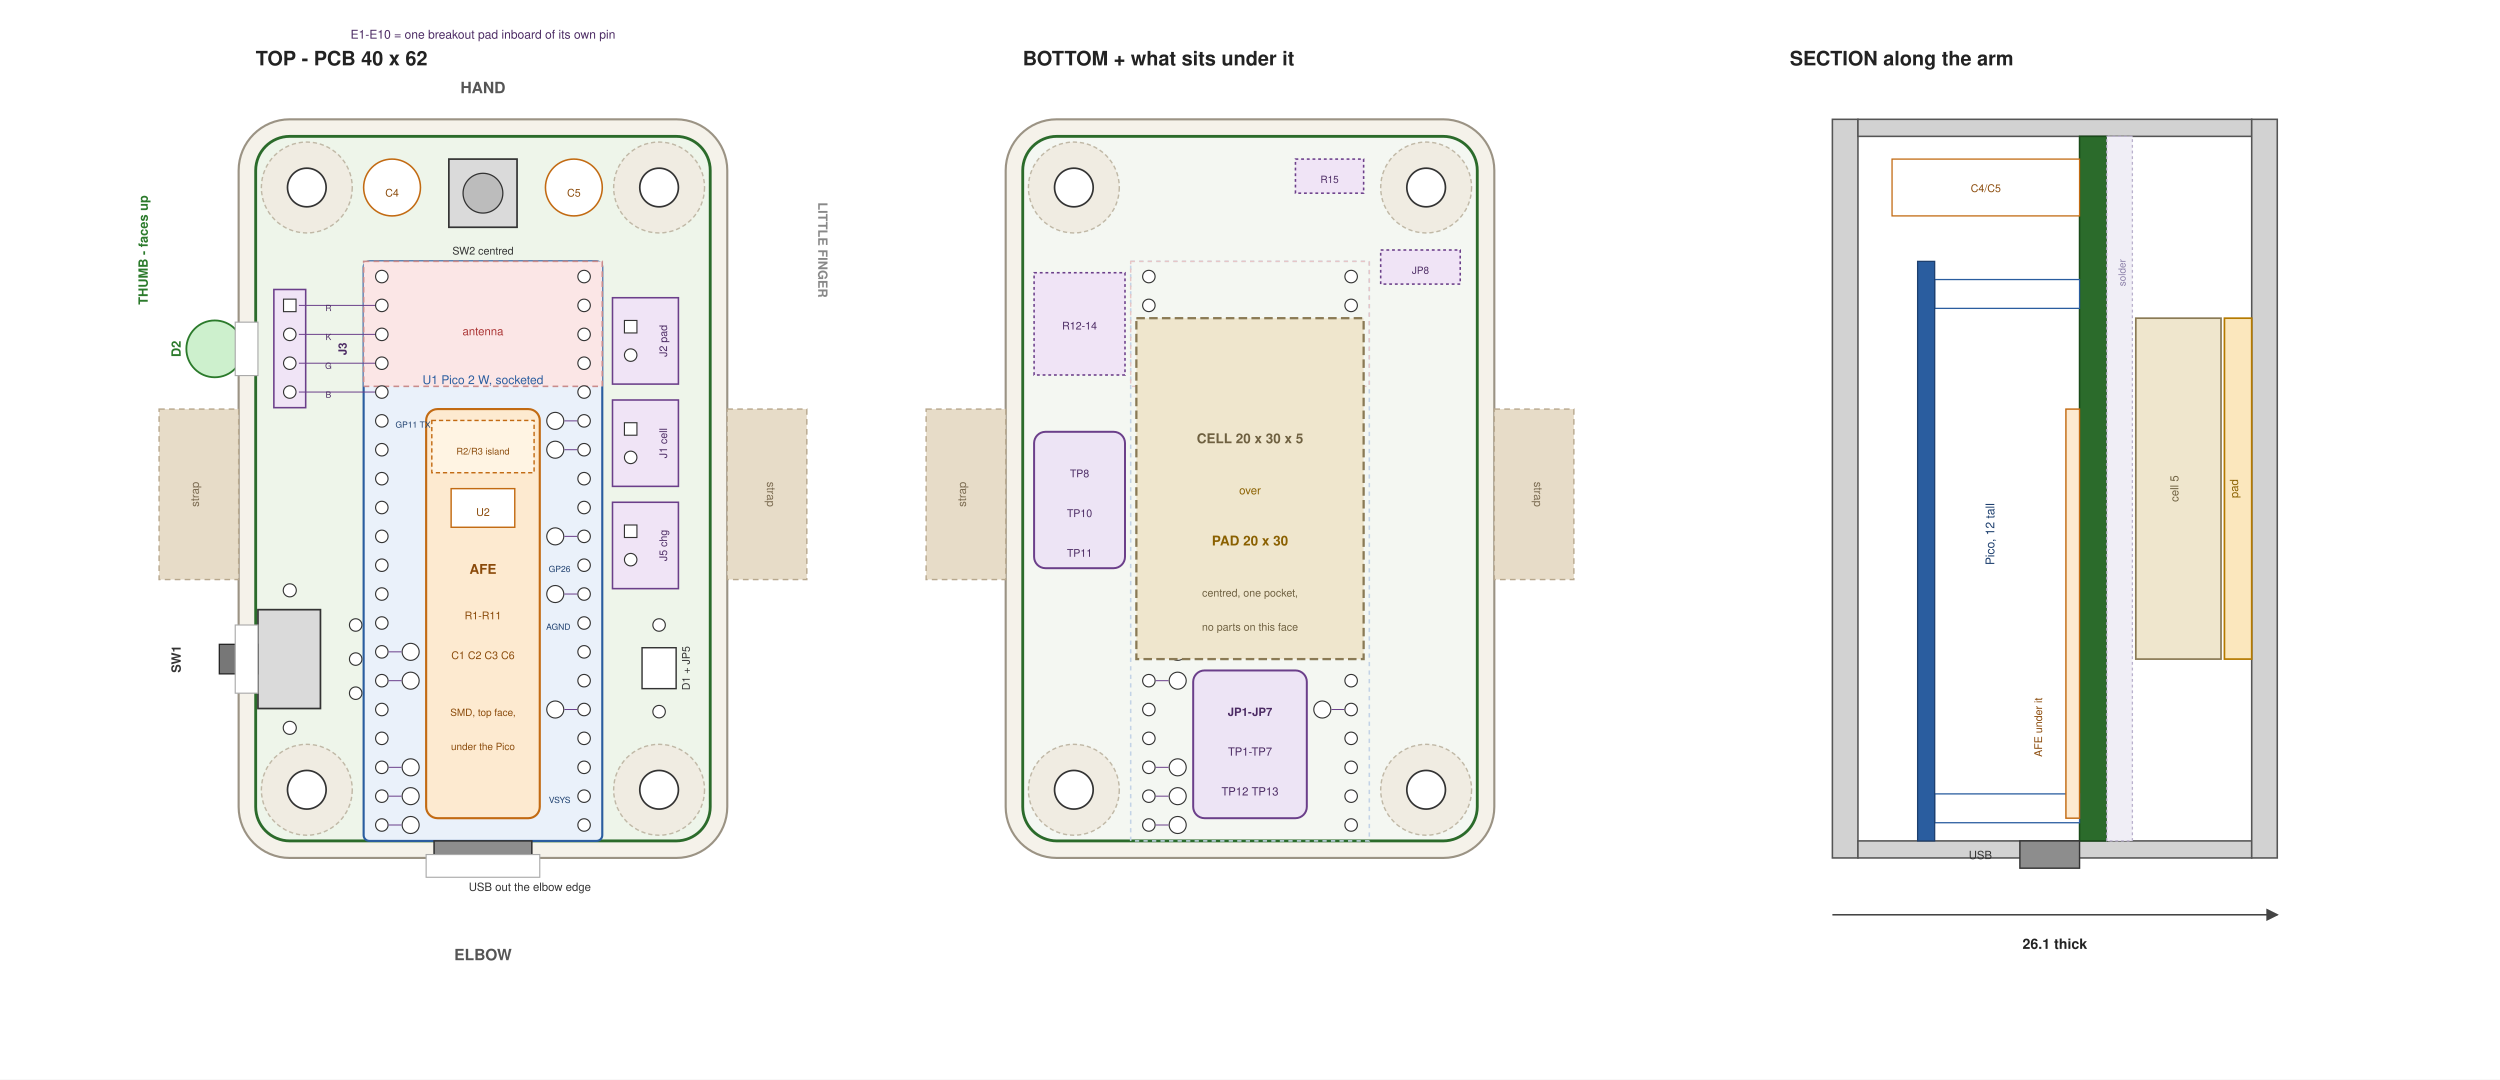
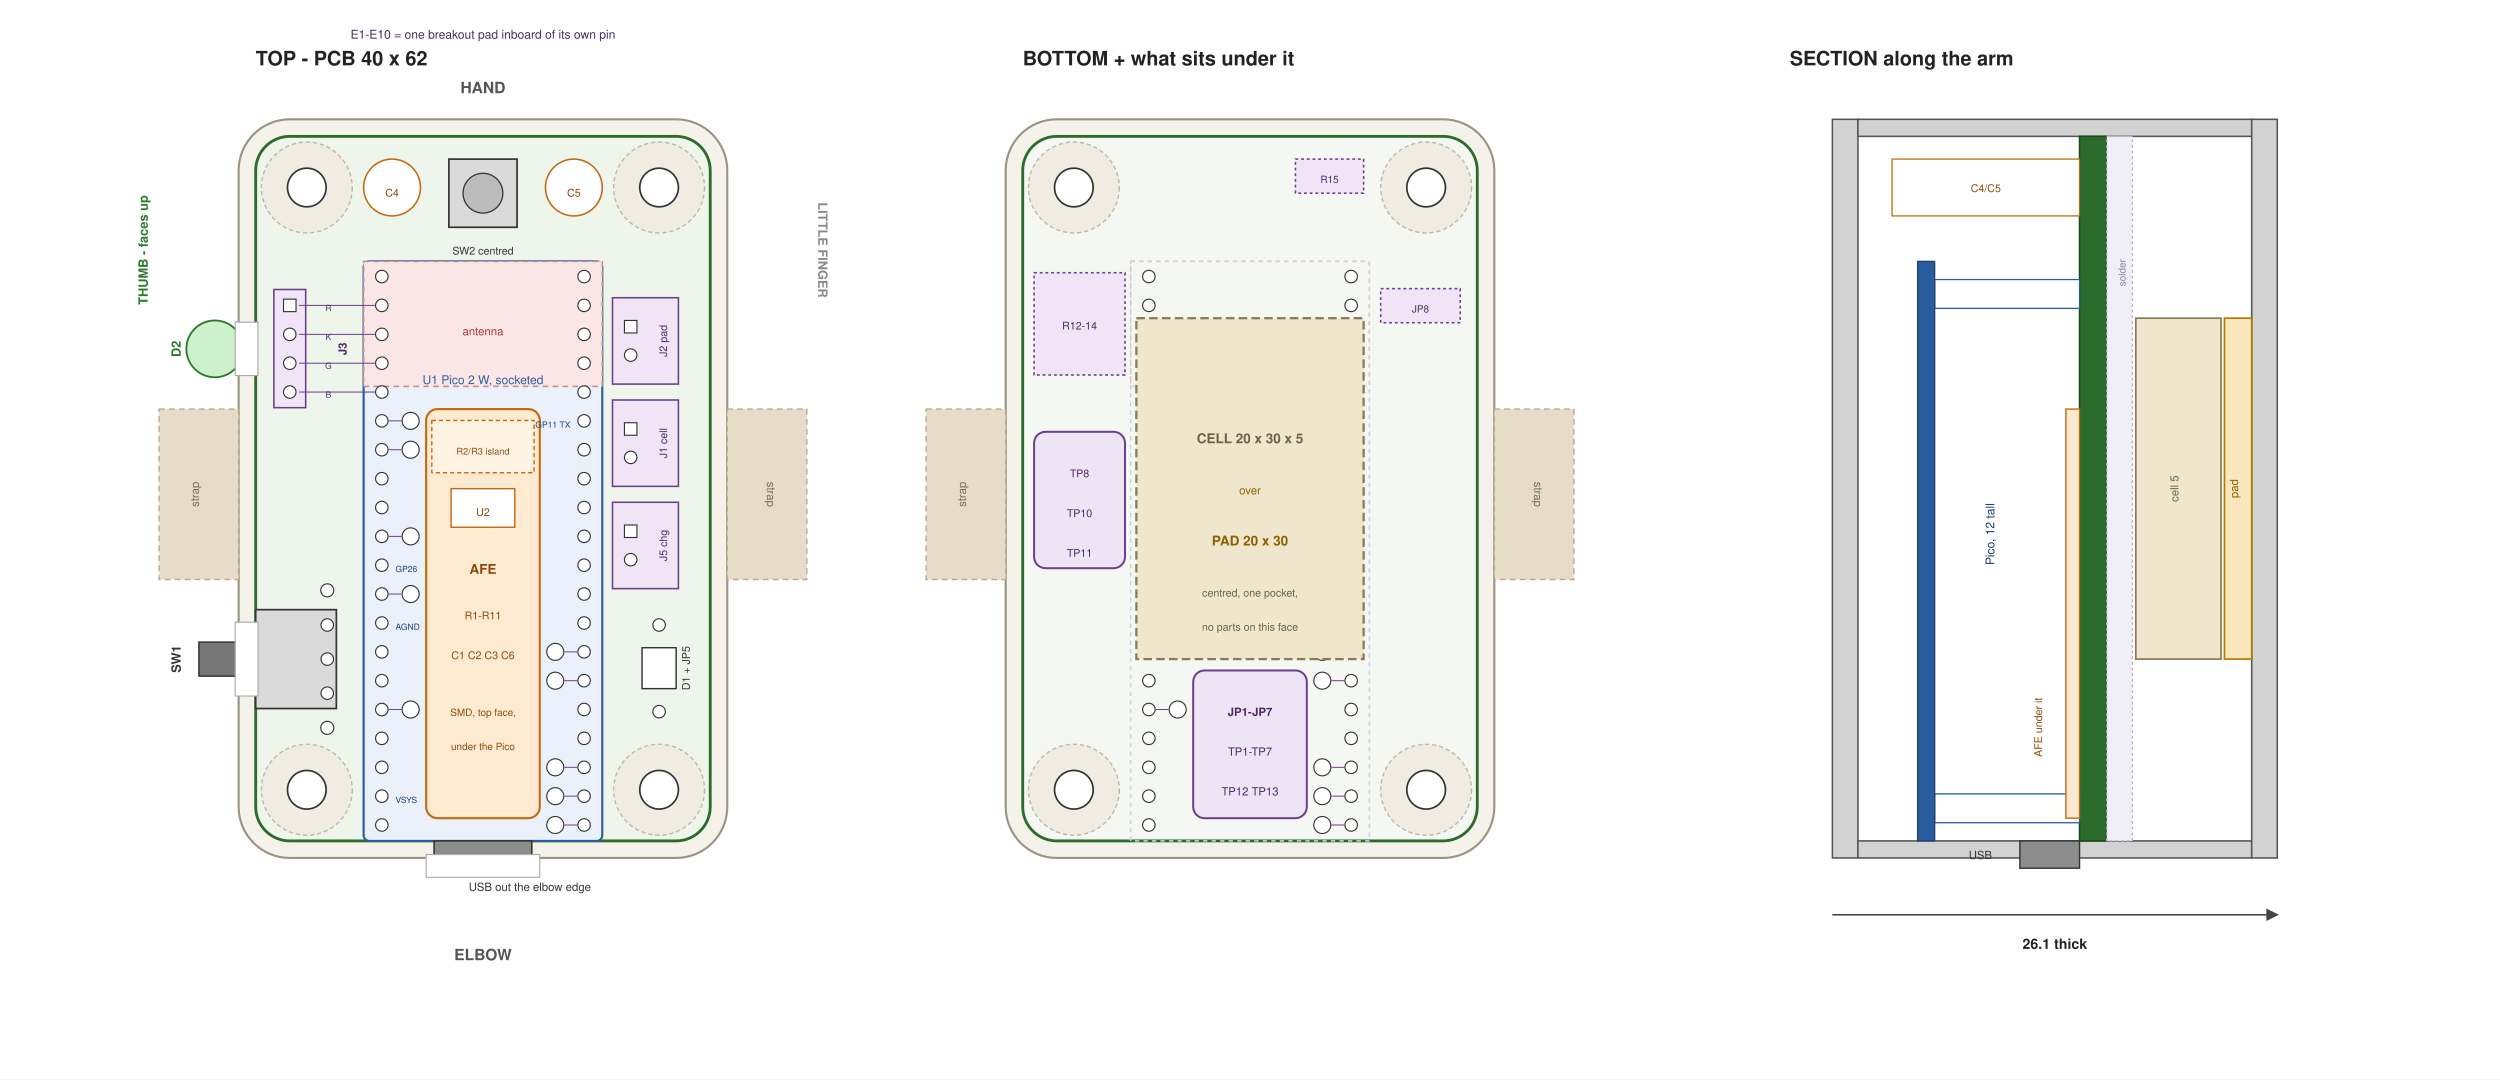
<svg xmlns="http://www.w3.org/2000/svg" width="1760" height="760" viewBox="0 0 1760 760" font-family="Segoe UI, Helvetica, Arial, sans-serif">
  <defs>
    <marker id="arr" markerWidth="8" markerHeight="8" refX="7" refY="4" orient="auto">
      <path d="M0,0 L8,4 L0,8 z" fill="#444" />
    </marker>
  </defs>
  <rect width="1760" height="760" fill="#ffffff" />
  <text x="180" y="46" font-size="14" text-anchor="start" fill="#222" font-weight="bold">TOP  -  PCB 40 x 62</text>
  <rect x="168.0" y="84.0" width="344.0" height="520.0" rx="36.0" fill="#f5f2ea" stroke="#9b9384" stroke-width="1.5" />
  <rect x="112.0" y="288.0" width="56.0" height="120.0" rx="0.0" fill="#e7dcc8" stroke="#b8a88e" stroke-width="1" stroke-dasharray="4,3" />
  <rect x="512.0" y="288.0" width="56.0" height="120.0" rx="0.0" fill="#e7dcc8" stroke="#b8a88e" stroke-width="1" stroke-dasharray="4,3" />
  <text x="140.0" y="348.0" font-size="8" text-anchor="middle" fill="#7a6a50" font-weight="normal" transform="rotate(-90 140.0 348.0)">strap</text>
  <text x="540.0" y="348.0" font-size="8" text-anchor="middle" fill="#7a6a50" font-weight="normal" transform="rotate(90 540.0 348.0)">strap</text>
  <rect x="180.0" y="96.0" width="320.0" height="496.0" rx="24.0" fill="#eef5ea" stroke="#2b6b2b" stroke-width="2" />
  <circle cx="216.0" cy="132.0" r="32.0" fill="#f0ece2" stroke="#c0b8a6" stroke-width="1" stroke-dasharray="3,2" />
  <circle cx="216.0" cy="132.0" r="13.6" fill="#fff" stroke="#333" stroke-width="1.2" />
  <circle cx="464.0" cy="132.0" r="32.0" fill="#f0ece2" stroke="#c0b8a6" stroke-width="1" stroke-dasharray="3,2" />
  <circle cx="464.0" cy="132.0" r="13.6" fill="#fff" stroke="#333" stroke-width="1.2" />
  <circle cx="216.0" cy="556.0" r="32.0" fill="#f0ece2" stroke="#c0b8a6" stroke-width="1" stroke-dasharray="3,2" />
  <circle cx="216.0" cy="556.0" r="13.6" fill="#fff" stroke="#333" stroke-width="1.2" />
  <circle cx="464.0" cy="556.0" r="32.0" fill="#f0ece2" stroke="#c0b8a6" stroke-width="1" stroke-dasharray="3,2" />
  <circle cx="464.0" cy="556.0" r="13.6" fill="#fff" stroke="#333" stroke-width="1.2" />
  <text x="340.0" y="65.6" font-size="11" text-anchor="middle" fill="#555" font-weight="bold">HAND</text>
  <text x="340.0" y="676.0" font-size="11" text-anchor="middle" fill="#555" font-weight="bold">ELBOW</text>
  <text x="104.0" y="176.0" font-size="9" text-anchor="middle" fill="#2b7a2b" font-weight="bold" transform="rotate(-90 104.0 176.0)">THUMB - faces up</text>
  <text x="576.0" y="176.0" font-size="9" text-anchor="middle" fill="#888" font-weight="bold" transform="rotate(90 576.0 176.0)">LITTLE FINGER</text>
  <rect x="256.0" y="184.0" width="168.0" height="408.0" rx="4.0" fill="#eaf1fa" stroke="#2a5d9f" stroke-width="1.5" />
  <rect x="256.0" y="184.0" width="168.0" height="88.0" rx="0.0" fill="#fbe6e6" stroke="#c98b8b" stroke-width="1.1" stroke-dasharray="4,3" />
  <text x="340.0" y="236.0" font-size="8" text-anchor="middle" fill="#a33" font-weight="normal">antenna</text>
  <rect x="305.6" y="592.0" width="68.8" height="19.2" rx="0.0" fill="#8d8d8d" stroke="#333" stroke-width="1.1" />
  <rect x="300.0" y="601.6" width="80.0" height="16.0" rx="0.0" fill="#fff" stroke="#aaa" stroke-width="0.8" />
  <text x="416.0" y="627.2" font-size="8" text-anchor="end" fill="#333" font-weight="normal">USB out the elbow edge</text>
  <text x="340.0" y="270.4" font-size="8.5" text-anchor="middle" fill="#2a5d9f" font-weight="normal">U1  Pico 2 W, socketed</text>
+   <circle cx="411.2" cy="580.8" r="4.4" fill="#fff" stroke="#333" stroke-width="0.8" />
+   <circle cx="268.8" cy="194.7" r="4.4" fill="#fff" stroke="#333" stroke-width="0.8" />
+   <circle cx="411.2" cy="560.5" r="4.4" fill="#fff" stroke="#333" stroke-width="0.8" />
+   <circle cx="268.8" cy="215.0" r="4.4" fill="#fff" stroke="#333" stroke-width="0.8" />
+   <circle cx="411.2" cy="540.2" r="4.4" fill="#fff" stroke="#333" stroke-width="0.8" />
+   <circle cx="268.8" cy="235.4" r="4.4" fill="#fff" stroke="#333" stroke-width="0.8" />
+   <circle cx="411.2" cy="519.8" r="4.4" fill="#fff" stroke="#333" stroke-width="0.8" />
+   <circle cx="268.8" cy="255.7" r="4.4" fill="#fff" stroke="#333" stroke-width="0.8" />
+   <circle cx="411.2" cy="499.5" r="4.4" fill="#fff" stroke="#333" stroke-width="0.8" />
+   <circle cx="268.8" cy="276.0" r="4.4" fill="#fff" stroke="#333" stroke-width="0.8" />
+   <circle cx="411.2" cy="479.2" r="4.4" fill="#fff" stroke="#333" stroke-width="0.8" />
+   <circle cx="268.8" cy="296.3" r="4.4" fill="#fff" stroke="#333" stroke-width="0.8" />
+   <circle cx="411.2" cy="458.9" r="4.4" fill="#fff" stroke="#333" stroke-width="0.8" />
+   <circle cx="268.8" cy="316.6" r="4.4" fill="#fff" stroke="#333" stroke-width="0.8" />
+   <circle cx="411.2" cy="438.6" r="4.4" fill="#fff" stroke="#333" stroke-width="0.8" />
+   <circle cx="268.8" cy="337.0" r="4.4" fill="#fff" stroke="#333" stroke-width="0.8" />
+   <circle cx="411.2" cy="418.2" r="4.4" fill="#fff" stroke="#333" stroke-width="0.8" />
+   <circle cx="268.8" cy="357.3" r="4.4" fill="#fff" stroke="#333" stroke-width="0.8" />
+   <circle cx="411.2" cy="397.9" r="4.4" fill="#fff" stroke="#333" stroke-width="0.8" />
+   <circle cx="268.8" cy="377.6" r="4.4" fill="#fff" stroke="#333" stroke-width="0.8" />
+   <circle cx="411.2" cy="377.6" r="4.4" fill="#fff" stroke="#333" stroke-width="0.8" />
+   <circle cx="268.8" cy="397.9" r="4.4" fill="#fff" stroke="#333" stroke-width="0.8" />
+   <circle cx="411.2" cy="357.3" r="4.4" fill="#fff" stroke="#333" stroke-width="0.8" />
+   <circle cx="268.8" cy="418.2" r="4.4" fill="#fff" stroke="#333" stroke-width="0.8" />
+   <circle cx="411.2" cy="337.0" r="4.4" fill="#fff" stroke="#333" stroke-width="0.8" />
+   <circle cx="268.8" cy="438.6" r="4.4" fill="#fff" stroke="#333" stroke-width="0.8" />
+   <circle cx="411.2" cy="316.6" r="4.4" fill="#fff" stroke="#333" stroke-width="0.8" />
+   <circle cx="268.8" cy="458.9" r="4.4" fill="#fff" stroke="#333" stroke-width="0.8" />
+   <circle cx="411.2" cy="296.3" r="4.4" fill="#fff" stroke="#333" stroke-width="0.8" />
+   <circle cx="268.8" cy="479.2" r="4.4" fill="#fff" stroke="#333" stroke-width="0.8" />
+   <circle cx="411.2" cy="276.0" r="4.4" fill="#fff" stroke="#333" stroke-width="0.8" />
+   <circle cx="268.8" cy="499.5" r="4.4" fill="#fff" stroke="#333" stroke-width="0.8" />
+   <circle cx="411.2" cy="255.7" r="4.4" fill="#fff" stroke="#333" stroke-width="0.8" />
+   <circle cx="268.8" cy="519.8" r="4.4" fill="#fff" stroke="#333" stroke-width="0.8" />
+   <circle cx="411.2" cy="235.4" r="4.4" fill="#fff" stroke="#333" stroke-width="0.8" />
+   <circle cx="268.8" cy="540.2" r="4.4" fill="#fff" stroke="#333" stroke-width="0.8" />
+   <circle cx="411.2" cy="215.0" r="4.4" fill="#fff" stroke="#333" stroke-width="0.8" />
+   <circle cx="268.8" cy="560.5" r="4.4" fill="#fff" stroke="#333" stroke-width="0.8" />
+   <circle cx="411.2" cy="194.7" r="4.4" fill="#fff" stroke="#333" stroke-width="0.8" />
  <circle cx="268.8" cy="580.8" r="4.4" fill="#fff" stroke="#333" stroke-width="0.8" />
-   <circle cx="411.2" cy="194.7" r="4.4" fill="#fff" stroke="#333" stroke-width="0.8" />
-   <circle cx="268.8" cy="560.5" r="4.4" fill="#fff" stroke="#333" stroke-width="0.8" />
-   <circle cx="411.2" cy="215.0" r="4.4" fill="#fff" stroke="#333" stroke-width="0.8" />
-   <circle cx="268.8" cy="540.2" r="4.4" fill="#fff" stroke="#333" stroke-width="0.8" />
-   <circle cx="411.2" cy="235.4" r="4.4" fill="#fff" stroke="#333" stroke-width="0.8" />
-   <circle cx="268.8" cy="519.8" r="4.4" fill="#fff" stroke="#333" stroke-width="0.8" />
-   <circle cx="411.2" cy="255.7" r="4.4" fill="#fff" stroke="#333" stroke-width="0.8" />
-   <circle cx="268.8" cy="499.5" r="4.4" fill="#fff" stroke="#333" stroke-width="0.8" />
-   <circle cx="411.2" cy="276.0" r="4.4" fill="#fff" stroke="#333" stroke-width="0.8" />
-   <circle cx="268.8" cy="479.2" r="4.4" fill="#fff" stroke="#333" stroke-width="0.8" />
-   <circle cx="411.2" cy="296.3" r="4.4" fill="#fff" stroke="#333" stroke-width="0.8" />
-   <circle cx="268.8" cy="458.9" r="4.4" fill="#fff" stroke="#333" stroke-width="0.8" />
-   <circle cx="411.2" cy="316.6" r="4.4" fill="#fff" stroke="#333" stroke-width="0.8" />
-   <circle cx="268.8" cy="438.6" r="4.4" fill="#fff" stroke="#333" stroke-width="0.8" />
-   <circle cx="411.2" cy="337.0" r="4.4" fill="#fff" stroke="#333" stroke-width="0.8" />
-   <circle cx="268.8" cy="418.2" r="4.4" fill="#fff" stroke="#333" stroke-width="0.8" />
-   <circle cx="411.2" cy="357.3" r="4.4" fill="#fff" stroke="#333" stroke-width="0.8" />
-   <circle cx="268.8" cy="397.9" r="4.4" fill="#fff" stroke="#333" stroke-width="0.8" />
-   <circle cx="411.2" cy="377.6" r="4.4" fill="#fff" stroke="#333" stroke-width="0.8" />
-   <circle cx="268.8" cy="377.6" r="4.4" fill="#fff" stroke="#333" stroke-width="0.8" />
-   <circle cx="411.2" cy="397.9" r="4.4" fill="#fff" stroke="#333" stroke-width="0.8" />
-   <circle cx="268.8" cy="357.3" r="4.4" fill="#fff" stroke="#333" stroke-width="0.8" />
-   <circle cx="411.2" cy="418.2" r="4.4" fill="#fff" stroke="#333" stroke-width="0.8" />
-   <circle cx="268.8" cy="337.0" r="4.4" fill="#fff" stroke="#333" stroke-width="0.8" />
-   <circle cx="411.2" cy="438.6" r="4.4" fill="#fff" stroke="#333" stroke-width="0.8" />
-   <circle cx="268.8" cy="316.6" r="4.4" fill="#fff" stroke="#333" stroke-width="0.8" />
-   <circle cx="411.2" cy="458.9" r="4.4" fill="#fff" stroke="#333" stroke-width="0.8" />
-   <circle cx="268.8" cy="296.3" r="4.4" fill="#fff" stroke="#333" stroke-width="0.8" />
-   <circle cx="411.2" cy="479.2" r="4.4" fill="#fff" stroke="#333" stroke-width="0.8" />
-   <circle cx="268.8" cy="276.0" r="4.4" fill="#fff" stroke="#333" stroke-width="0.8" />
-   <circle cx="411.2" cy="499.5" r="4.4" fill="#fff" stroke="#333" stroke-width="0.8" />
-   <circle cx="268.8" cy="255.7" r="4.4" fill="#fff" stroke="#333" stroke-width="0.8" />
-   <circle cx="411.2" cy="519.8" r="4.4" fill="#fff" stroke="#333" stroke-width="0.8" />
-   <circle cx="268.8" cy="235.4" r="4.4" fill="#fff" stroke="#333" stroke-width="0.8" />
-   <circle cx="411.2" cy="540.2" r="4.4" fill="#fff" stroke="#333" stroke-width="0.8" />
-   <circle cx="268.8" cy="215.0" r="4.4" fill="#fff" stroke="#333" stroke-width="0.8" />
-   <circle cx="411.2" cy="560.5" r="4.4" fill="#fff" stroke="#333" stroke-width="0.8" />
-   <circle cx="268.8" cy="194.7" r="4.4" fill="#fff" stroke="#333" stroke-width="0.8" />
-   <circle cx="411.2" cy="580.8" r="4.4" fill="#fff" stroke="#333" stroke-width="0.8" />
-   <circle cx="289.1" cy="580.8" r="6.0" fill="#fff" stroke="#333" stroke-width="0.8" />
-   <line x1="273.6" y1="580.8" x2="282.7" y2="580.8" stroke="#6b3f8a" stroke-width="0.7" />
-   <circle cx="289.1" cy="560.5" r="6.0" fill="#fff" stroke="#333" stroke-width="0.8" />
-   <line x1="273.6" y1="560.5" x2="282.7" y2="560.5" stroke="#6b3f8a" stroke-width="0.7" />
-   <circle cx="289.1" cy="540.2" r="6.0" fill="#fff" stroke="#333" stroke-width="0.8" />
-   <line x1="273.6" y1="540.2" x2="282.7" y2="540.2" stroke="#6b3f8a" stroke-width="0.7" />
-   <circle cx="289.1" cy="479.2" r="6.0" fill="#fff" stroke="#333" stroke-width="0.8" />
-   <line x1="273.6" y1="479.2" x2="282.7" y2="479.2" stroke="#6b3f8a" stroke-width="0.7" />
-   <circle cx="289.1" cy="458.9" r="6.0" fill="#fff" stroke="#333" stroke-width="0.8" />
-   <line x1="273.6" y1="458.9" x2="282.7" y2="458.9" stroke="#6b3f8a" stroke-width="0.7" />
-   <circle cx="390.9" cy="296.3" r="6.0" fill="#fff" stroke="#333" stroke-width="0.8" />
-   <line x1="406.4" y1="296.3" x2="397.3" y2="296.3" stroke="#6b3f8a" stroke-width="0.7" />
-   <circle cx="390.9" cy="316.6" r="6.0" fill="#fff" stroke="#333" stroke-width="0.8" />
-   <line x1="406.4" y1="316.6" x2="397.3" y2="316.6" stroke="#6b3f8a" stroke-width="0.7" />
-   <circle cx="390.9" cy="377.6" r="6.0" fill="#fff" stroke="#333" stroke-width="0.8" />
-   <line x1="406.4" y1="377.6" x2="397.3" y2="377.6" stroke="#6b3f8a" stroke-width="0.7" />
-   <circle cx="390.9" cy="418.2" r="6.0" fill="#fff" stroke="#333" stroke-width="0.8" />
-   <line x1="406.4" y1="418.2" x2="397.3" y2="418.2" stroke="#6b3f8a" stroke-width="0.7" />
-   <circle cx="390.9" cy="499.5" r="6.0" fill="#fff" stroke="#333" stroke-width="0.8" />
-   <line x1="406.4" y1="499.5" x2="397.3" y2="499.5" stroke="#6b3f8a" stroke-width="0.7" />
+   <circle cx="390.9" cy="580.8" r="6.0" fill="#fff" stroke="#333" stroke-width="0.8" />
+   <line x1="406.4" y1="580.8" x2="397.3" y2="580.8" stroke="#6b3f8a" stroke-width="0.7" />
+   <circle cx="390.9" cy="560.5" r="6.0" fill="#fff" stroke="#333" stroke-width="0.8" />
+   <line x1="406.4" y1="560.5" x2="397.3" y2="560.5" stroke="#6b3f8a" stroke-width="0.7" />
+   <circle cx="390.9" cy="540.2" r="6.0" fill="#fff" stroke="#333" stroke-width="0.8" />
+   <line x1="406.4" y1="540.2" x2="397.3" y2="540.2" stroke="#6b3f8a" stroke-width="0.7" />
+   <circle cx="390.9" cy="479.2" r="6.0" fill="#fff" stroke="#333" stroke-width="0.8" />
+   <line x1="406.4" y1="479.2" x2="397.3" y2="479.2" stroke="#6b3f8a" stroke-width="0.7" />
+   <circle cx="390.9" cy="458.9" r="6.0" fill="#fff" stroke="#333" stroke-width="0.8" />
+   <line x1="406.4" y1="458.9" x2="397.3" y2="458.9" stroke="#6b3f8a" stroke-width="0.7" />
+   <circle cx="289.1" cy="296.3" r="6.0" fill="#fff" stroke="#333" stroke-width="0.8" />
+   <line x1="273.6" y1="296.3" x2="282.7" y2="296.3" stroke="#6b3f8a" stroke-width="0.7" />
+   <circle cx="289.1" cy="316.6" r="6.0" fill="#fff" stroke="#333" stroke-width="0.8" />
+   <line x1="273.6" y1="316.6" x2="282.7" y2="316.6" stroke="#6b3f8a" stroke-width="0.7" />
+   <circle cx="289.1" cy="377.6" r="6.0" fill="#fff" stroke="#333" stroke-width="0.8" />
+   <line x1="273.6" y1="377.6" x2="282.7" y2="377.6" stroke="#6b3f8a" stroke-width="0.7" />
+   <circle cx="289.1" cy="418.2" r="6.0" fill="#fff" stroke="#333" stroke-width="0.8" />
+   <line x1="273.6" y1="418.2" x2="282.7" y2="418.2" stroke="#6b3f8a" stroke-width="0.7" />
+   <circle cx="289.1" cy="499.5" r="6.0" fill="#fff" stroke="#333" stroke-width="0.8" />
+   <line x1="273.6" y1="499.5" x2="282.7" y2="499.5" stroke="#6b3f8a" stroke-width="0.7" />
  <text x="340.0" y="27.2" font-size="8.5" text-anchor="middle" fill="#4b2a63" font-weight="normal">E1-E10 = one breakout pad inboard of its own pin</text>
  <rect x="300.0" y="288.0" width="80.0" height="288.0" rx="8.0" fill="#fdead0" stroke="#c26a12" stroke-width="1.5" />
  <rect x="304.0" y="296.0" width="72.0" height="36.8" rx="0.0" fill="#fff4e3" stroke="#c26a12" stroke-width="1.0" stroke-dasharray="3,2" />
  <text x="340.0" y="320.0" font-size="6.5" text-anchor="middle" fill="#8a4a0a" font-weight="normal">R2/R3 island</text>
  <rect x="317.6" y="344.0" width="44.8" height="27.2" rx="0.0" fill="#fff" stroke="#c26a12" stroke-width="1.0" />
  <text x="340.0" y="363.2" font-size="7.5" text-anchor="middle" fill="#8a4a0a" font-weight="normal">U2</text>
  <text x="340.0" y="404.0" font-size="9.5" text-anchor="middle" fill="#8a4a0a" font-weight="bold">AFE</text>
  <text x="340.0" y="436.0" font-size="7.5" text-anchor="middle" fill="#8a4a0a" font-weight="normal">R1-R11</text>
  <text x="340.0" y="464.0" font-size="7.5" text-anchor="middle" fill="#8a4a0a" font-weight="normal">C1 C2 C3 C6</text>
  <text x="340.0" y="504.0" font-size="7" text-anchor="middle" fill="#8a4a0a" font-weight="normal">SMD, top face,</text>
  <text x="340.0" y="528.0" font-size="7" text-anchor="middle" fill="#8a4a0a" font-weight="normal">under the Pico</text>
  <rect x="192.8" y="203.8" width="22.4" height="83.2" rx="0.0" fill="#f0e4f6" stroke="#6b3f8a" stroke-width="1.1" />
  <rect x="199.6" y="210.6" width="8.8" height="8.8" rx="0.0" fill="#fff" stroke="#333" stroke-width="0.8" />
  <line x1="210.4" y1="215.0" x2="264.0" y2="215.0" stroke="#6b3f8a" stroke-width="0.7" />
  <text x="231.2" y="219.0" font-size="6" text-anchor="middle" fill="#4b2a63" font-weight="normal">R</text>
  <circle cx="204.0" cy="235.4" r="4.4" fill="#fff" stroke="#333" stroke-width="0.8" />
  <line x1="210.4" y1="235.4" x2="264.0" y2="235.4" stroke="#6b3f8a" stroke-width="0.7" />
  <text x="231.2" y="239.4" font-size="6" text-anchor="middle" fill="#4b2a63" font-weight="normal">K</text>
  <circle cx="204.0" cy="255.7" r="4.4" fill="#fff" stroke="#333" stroke-width="0.8" />
  <line x1="210.4" y1="255.7" x2="264.0" y2="255.7" stroke="#6b3f8a" stroke-width="0.7" />
  <text x="231.2" y="259.7" font-size="6" text-anchor="middle" fill="#4b2a63" font-weight="normal">G</text>
  <circle cx="204.0" cy="276.0" r="4.4" fill="#fff" stroke="#333" stroke-width="0.8" />
  <line x1="210.4" y1="276.0" x2="264.0" y2="276.0" stroke="#6b3f8a" stroke-width="0.7" />
  <text x="231.2" y="280.0" font-size="6" text-anchor="middle" fill="#4b2a63" font-weight="normal">B</text>
  <circle cx="151.2" cy="245.6" r="20.0" fill="#cdf0cd" stroke="#2b7a2b" stroke-width="1.3" />
  <rect x="165.6" y="226.8" width="16.0" height="37.6" rx="0.0" fill="#fff" stroke="#aaa" stroke-width="0.8" />
  <text x="127.2" y="245.6" font-size="9" text-anchor="middle" fill="#2b7a2b" font-weight="bold" transform="rotate(-90 127.2 245.6)">D2</text>
  <text x="244.0" y="245.6" font-size="8" text-anchor="middle" fill="#4b2a63" font-weight="bold" transform="rotate(-90 244.0 245.6)">J3</text>
-   <rect x="181.6" y="429.2" width="44.0" height="69.6" rx="0.0" fill="#dadada" stroke="#333" stroke-width="1.2" />
-   <circle cx="250.4" cy="440.0" r="4.4" fill="#fff" stroke="#333" stroke-width="0.8" />
-   <circle cx="250.4" cy="464.0" r="4.4" fill="#fff" stroke="#333" stroke-width="0.8" />
-   <circle cx="250.4" cy="488.0" r="4.4" fill="#fff" stroke="#333" stroke-width="0.8" />
-   <circle cx="204.0" cy="415.6" r="4.6" fill="#fff" stroke="#333" stroke-width="0.8" />
-   <circle cx="204.0" cy="512.4" r="4.6" fill="#fff" stroke="#333" stroke-width="0.8" />
-   <rect x="154.4" y="453.6" width="27.2" height="20.8" rx="0.0" fill="#777" stroke="#222" stroke-width="0.9" />
-   <rect x="165.6" y="440.0" width="16.0" height="48.0" rx="0.0" fill="#fff" stroke="#aaa" stroke-width="0.8" />
+   <rect x="180.0" y="429.2" width="56.8" height="69.6" rx="0.0" fill="#dadada" stroke="#333" stroke-width="1.2" />
+   <circle cx="230.4" cy="440.0" r="4.4" fill="#fff" stroke="#333" stroke-width="0.8" />
+   <circle cx="230.4" cy="464.0" r="4.4" fill="#fff" stroke="#333" stroke-width="0.8" />
+   <circle cx="230.4" cy="488.0" r="4.4" fill="#fff" stroke="#333" stroke-width="0.8" />
+   <circle cx="230.4" cy="415.6" r="4.6" fill="#fff" stroke="#333" stroke-width="0.8" />
+   <circle cx="230.4" cy="512.4" r="4.6" fill="#fff" stroke="#333" stroke-width="0.8" />
+   <rect x="140.0" y="452.0" width="40.0" height="24.0" rx="0.0" fill="#777" stroke="#222" stroke-width="0.9" />
+   <rect x="165.6" y="438.0" width="16.0" height="52.0" rx="0.0" fill="#fff" stroke="#aaa" stroke-width="0.8" />
  <text x="127.2" y="464.0" font-size="9" text-anchor="middle" fill="#333" font-weight="bold" transform="rotate(-90 127.2 464.0)">SW1</text>
  <rect x="316.0" y="112.0" width="48.0" height="48.0" rx="0.0" fill="#dadada" stroke="#333" stroke-width="1.2" />
  <circle cx="340.0" cy="136.0" r="14.0" fill="#bcbcbc" stroke="#333" stroke-width="0.9" />
  <text x="340.0" y="179.2" font-size="7.5" text-anchor="middle" fill="#333" font-weight="normal">SW2 centred</text>
  <circle cx="276.0" cy="132.0" r="20.0" fill="#fff" stroke="#c26a12" stroke-width="1.1" />
  <text x="276.0" y="138.4" font-size="7.5" text-anchor="middle" fill="#8a4a0a" font-weight="normal">C4</text>
  <circle cx="404.0" cy="132.0" r="20.0" fill="#fff" stroke="#c26a12" stroke-width="1.1" />
  <text x="404.0" y="138.4" font-size="7.5" text-anchor="middle" fill="#8a4a0a" font-weight="normal">C5</text>
  <rect x="431.2" y="209.6" width="46.4" height="60.8" rx="0.0" fill="#f0e4f6" stroke="#6b3f8a" stroke-width="1.1" />
  <rect x="439.6" y="225.6" width="8.8" height="8.8" rx="0.0" fill="#fff" stroke="#333" stroke-width="0.8" />
  <circle cx="444.0" cy="250.0" r="4.4" fill="#fff" stroke="#333" stroke-width="0.8" />
  <text x="469.6" y="240.0" font-size="7.5" text-anchor="middle" fill="#4b2a63" font-weight="normal" transform="rotate(-90 469.6 240.0)">J2 pad</text>
  <rect x="431.2" y="281.6" width="46.4" height="60.8" rx="0.0" fill="#f0e4f6" stroke="#6b3f8a" stroke-width="1.1" />
  <rect x="439.6" y="297.6" width="8.8" height="8.8" rx="0.0" fill="#fff" stroke="#333" stroke-width="0.8" />
  <circle cx="444.0" cy="322.0" r="4.4" fill="#fff" stroke="#333" stroke-width="0.8" />
  <text x="469.6" y="312.0" font-size="7.5" text-anchor="middle" fill="#4b2a63" font-weight="normal" transform="rotate(-90 469.6 312.0)">J1 cell</text>
  <rect x="431.2" y="353.6" width="46.4" height="60.8" rx="0.0" fill="#f0e4f6" stroke="#6b3f8a" stroke-width="1.1" />
  <rect x="439.6" y="369.6" width="8.8" height="8.8" rx="0.0" fill="#fff" stroke="#333" stroke-width="0.8" />
  <circle cx="444.0" cy="394.0" r="4.4" fill="#fff" stroke="#333" stroke-width="0.8" />
  <text x="469.6" y="384.0" font-size="7.5" text-anchor="middle" fill="#4b2a63" font-weight="normal" transform="rotate(-90 469.6 384.0)">J5 chg</text>
  <rect x="452.0" y="456.0" width="24.0" height="28.8" rx="0.0" fill="#fff" stroke="#333" stroke-width="1" />
  <circle cx="464.0" cy="440.0" r="4.4" fill="#fff" stroke="#333" stroke-width="0.8" />
  <circle cx="464.0" cy="501.0" r="4.4" fill="#fff" stroke="#333" stroke-width="0.8" />
  <text x="485.6" y="470.4" font-size="7.5" text-anchor="middle" fill="#333" font-weight="normal" transform="rotate(-90 485.6 470.4)">D1 + JP5</text>
-   <text x="401.6" y="565.3" font-size="6" text-anchor="end" fill="#1d3f6e" font-weight="normal">VSYS</text>
-   <text x="401.6" y="443.4" font-size="6" text-anchor="end" fill="#1d3f6e" font-weight="normal">AGND</text>
-   <text x="401.6" y="402.7" font-size="6" text-anchor="end" fill="#1d3f6e" font-weight="normal">GP26</text>
-   <text x="278.4" y="301.1" font-size="6" text-anchor="start" fill="#1d3f6e" font-weight="normal">GP11 TX</text>
+   <text x="278.4" y="565.3" font-size="6" text-anchor="start" fill="#1d3f6e" font-weight="normal">VSYS</text>
+   <text x="278.4" y="443.4" font-size="6" text-anchor="start" fill="#1d3f6e" font-weight="normal">AGND</text>
+   <text x="278.4" y="402.7" font-size="6" text-anchor="start" fill="#1d3f6e" font-weight="normal">GP26</text>
+   <text x="401.6" y="301.1" font-size="6" text-anchor="end" fill="#1d3f6e" font-weight="normal">GP11 TX</text>
  <text x="720" y="46" font-size="14" text-anchor="start" fill="#222" font-weight="bold">BOTTOM  +  what sits under it</text>
  <rect x="708.0" y="84.0" width="344.0" height="520.0" rx="36.0" fill="#f5f2ea" stroke="#9b9384" stroke-width="1.5" />
  <rect x="652.0" y="288.0" width="56.0" height="120.0" rx="0.0" fill="#e7dcc8" stroke="#b8a88e" stroke-width="1" stroke-dasharray="4,3" />
  <rect x="1052.0" y="288.0" width="56.0" height="120.0" rx="0.0" fill="#e7dcc8" stroke="#b8a88e" stroke-width="1" stroke-dasharray="4,3" />
  <text x="680.0" y="348.0" font-size="8" text-anchor="middle" fill="#7a6a50" font-weight="normal" transform="rotate(-90 680.0 348.0)">strap</text>
  <text x="1080.0" y="348.0" font-size="8" text-anchor="middle" fill="#7a6a50" font-weight="normal" transform="rotate(90 1080.0 348.0)">strap</text>
  <rect x="720.0" y="96.0" width="320.0" height="496.0" rx="24.0" fill="#f4f7f2" stroke="#2b6b2b" stroke-width="2" />
  <circle cx="756.0" cy="132.0" r="32.0" fill="#f0ece2" stroke="#c0b8a6" stroke-width="1" stroke-dasharray="3,2" />
  <circle cx="756.0" cy="132.0" r="13.6" fill="#fff" stroke="#333" stroke-width="1.2" />
  <circle cx="1004.0" cy="132.0" r="32.0" fill="#f0ece2" stroke="#c0b8a6" stroke-width="1" stroke-dasharray="3,2" />
  <circle cx="1004.0" cy="132.0" r="13.6" fill="#fff" stroke="#333" stroke-width="1.2" />
  <circle cx="756.0" cy="556.0" r="32.0" fill="#f0ece2" stroke="#c0b8a6" stroke-width="1" stroke-dasharray="3,2" />
  <circle cx="756.0" cy="556.0" r="13.6" fill="#fff" stroke="#333" stroke-width="1.2" />
  <circle cx="1004.0" cy="556.0" r="32.0" fill="#f0ece2" stroke="#c0b8a6" stroke-width="1" stroke-dasharray="3,2" />
  <circle cx="1004.0" cy="556.0" r="13.6" fill="#fff" stroke="#333" stroke-width="1.2" />
  <rect x="796.0" y="184.0" width="168.0" height="408.0" rx="0.0" fill="none" stroke="#c3d3e6" stroke-width="1.1" stroke-dasharray="3,3" />
  <rect x="796.0" y="184.0" width="168.0" height="88.0" rx="0.0" fill="none" stroke="#e7c6c6" stroke-width="1.0" stroke-dasharray="3,3" />
  <text x="880.0" y="236.0" font-size="7.5" text-anchor="middle" fill="#d8a8a8" font-weight="normal">antenna</text>
+   <circle cx="951.2" cy="580.8" r="4.4" fill="#fff" stroke="#333" stroke-width="0.8" />
+   <circle cx="808.8" cy="194.7" r="4.4" fill="#fff" stroke="#333" stroke-width="0.8" />
+   <circle cx="951.2" cy="560.5" r="4.4" fill="#fff" stroke="#333" stroke-width="0.8" />
+   <circle cx="808.8" cy="215.0" r="4.4" fill="#fff" stroke="#333" stroke-width="0.8" />
+   <circle cx="951.2" cy="540.2" r="4.4" fill="#fff" stroke="#333" stroke-width="0.8" />
+   <circle cx="808.8" cy="235.4" r="4.4" fill="#fff" stroke="#333" stroke-width="0.8" />
+   <circle cx="951.2" cy="519.8" r="4.4" fill="#fff" stroke="#333" stroke-width="0.8" />
+   <circle cx="808.8" cy="255.7" r="4.4" fill="#fff" stroke="#333" stroke-width="0.8" />
+   <circle cx="951.2" cy="499.5" r="4.4" fill="#fff" stroke="#333" stroke-width="0.8" />
+   <circle cx="808.8" cy="276.0" r="4.4" fill="#fff" stroke="#333" stroke-width="0.8" />
+   <circle cx="951.2" cy="479.2" r="4.4" fill="#fff" stroke="#333" stroke-width="0.8" />
+   <circle cx="808.8" cy="296.3" r="4.4" fill="#fff" stroke="#333" stroke-width="0.8" />
+   <circle cx="951.2" cy="458.9" r="4.4" fill="#fff" stroke="#333" stroke-width="0.8" />
+   <circle cx="808.8" cy="316.6" r="4.4" fill="#fff" stroke="#333" stroke-width="0.8" />
+   <circle cx="951.2" cy="438.6" r="4.4" fill="#fff" stroke="#333" stroke-width="0.8" />
+   <circle cx="808.8" cy="337.0" r="4.4" fill="#fff" stroke="#333" stroke-width="0.8" />
+   <circle cx="951.2" cy="418.2" r="4.4" fill="#fff" stroke="#333" stroke-width="0.8" />
+   <circle cx="808.8" cy="357.3" r="4.4" fill="#fff" stroke="#333" stroke-width="0.8" />
+   <circle cx="951.2" cy="397.9" r="4.4" fill="#fff" stroke="#333" stroke-width="0.8" />
+   <circle cx="808.8" cy="377.6" r="4.4" fill="#fff" stroke="#333" stroke-width="0.8" />
+   <circle cx="951.2" cy="377.6" r="4.4" fill="#fff" stroke="#333" stroke-width="0.8" />
+   <circle cx="808.8" cy="397.9" r="4.4" fill="#fff" stroke="#333" stroke-width="0.8" />
+   <circle cx="951.2" cy="357.3" r="4.4" fill="#fff" stroke="#333" stroke-width="0.8" />
+   <circle cx="808.8" cy="418.2" r="4.4" fill="#fff" stroke="#333" stroke-width="0.8" />
+   <circle cx="951.2" cy="337.0" r="4.4" fill="#fff" stroke="#333" stroke-width="0.8" />
+   <circle cx="808.8" cy="438.6" r="4.4" fill="#fff" stroke="#333" stroke-width="0.8" />
+   <circle cx="951.2" cy="316.6" r="4.4" fill="#fff" stroke="#333" stroke-width="0.8" />
+   <circle cx="808.8" cy="458.9" r="4.4" fill="#fff" stroke="#333" stroke-width="0.8" />
+   <circle cx="951.2" cy="296.3" r="4.4" fill="#fff" stroke="#333" stroke-width="0.8" />
+   <circle cx="808.8" cy="479.2" r="4.4" fill="#fff" stroke="#333" stroke-width="0.8" />
+   <circle cx="951.2" cy="276.0" r="4.4" fill="#fff" stroke="#333" stroke-width="0.8" />
+   <circle cx="808.8" cy="499.5" r="4.4" fill="#fff" stroke="#333" stroke-width="0.8" />
+   <circle cx="951.2" cy="255.7" r="4.4" fill="#fff" stroke="#333" stroke-width="0.8" />
+   <circle cx="808.8" cy="519.8" r="4.4" fill="#fff" stroke="#333" stroke-width="0.8" />
+   <circle cx="951.2" cy="235.4" r="4.4" fill="#fff" stroke="#333" stroke-width="0.8" />
+   <circle cx="808.8" cy="540.2" r="4.4" fill="#fff" stroke="#333" stroke-width="0.8" />
+   <circle cx="951.2" cy="215.0" r="4.4" fill="#fff" stroke="#333" stroke-width="0.8" />
+   <circle cx="808.8" cy="560.5" r="4.4" fill="#fff" stroke="#333" stroke-width="0.8" />
+   <circle cx="951.2" cy="194.7" r="4.4" fill="#fff" stroke="#333" stroke-width="0.8" />
  <circle cx="808.8" cy="580.8" r="4.4" fill="#fff" stroke="#333" stroke-width="0.8" />
-   <circle cx="951.2" cy="194.7" r="4.4" fill="#fff" stroke="#333" stroke-width="0.8" />
-   <circle cx="808.8" cy="560.5" r="4.4" fill="#fff" stroke="#333" stroke-width="0.8" />
-   <circle cx="951.2" cy="215.0" r="4.4" fill="#fff" stroke="#333" stroke-width="0.8" />
-   <circle cx="808.8" cy="540.2" r="4.4" fill="#fff" stroke="#333" stroke-width="0.8" />
-   <circle cx="951.2" cy="235.4" r="4.4" fill="#fff" stroke="#333" stroke-width="0.8" />
-   <circle cx="808.8" cy="519.8" r="4.4" fill="#fff" stroke="#333" stroke-width="0.8" />
-   <circle cx="951.2" cy="255.7" r="4.4" fill="#fff" stroke="#333" stroke-width="0.8" />
-   <circle cx="808.8" cy="499.5" r="4.4" fill="#fff" stroke="#333" stroke-width="0.8" />
-   <circle cx="951.2" cy="276.0" r="4.4" fill="#fff" stroke="#333" stroke-width="0.8" />
-   <circle cx="808.8" cy="479.2" r="4.4" fill="#fff" stroke="#333" stroke-width="0.8" />
-   <circle cx="951.2" cy="296.3" r="4.4" fill="#fff" stroke="#333" stroke-width="0.8" />
-   <circle cx="808.8" cy="458.9" r="4.4" fill="#fff" stroke="#333" stroke-width="0.8" />
-   <circle cx="951.2" cy="316.6" r="4.4" fill="#fff" stroke="#333" stroke-width="0.8" />
-   <circle cx="808.8" cy="438.6" r="4.4" fill="#fff" stroke="#333" stroke-width="0.8" />
-   <circle cx="951.2" cy="337.0" r="4.4" fill="#fff" stroke="#333" stroke-width="0.8" />
-   <circle cx="808.8" cy="418.2" r="4.4" fill="#fff" stroke="#333" stroke-width="0.8" />
-   <circle cx="951.2" cy="357.3" r="4.4" fill="#fff" stroke="#333" stroke-width="0.8" />
-   <circle cx="808.8" cy="397.9" r="4.4" fill="#fff" stroke="#333" stroke-width="0.8" />
-   <circle cx="951.2" cy="377.6" r="4.4" fill="#fff" stroke="#333" stroke-width="0.8" />
-   <circle cx="808.8" cy="377.6" r="4.4" fill="#fff" stroke="#333" stroke-width="0.8" />
-   <circle cx="951.2" cy="397.9" r="4.4" fill="#fff" stroke="#333" stroke-width="0.8" />
-   <circle cx="808.8" cy="357.3" r="4.4" fill="#fff" stroke="#333" stroke-width="0.8" />
-   <circle cx="951.2" cy="418.2" r="4.4" fill="#fff" stroke="#333" stroke-width="0.8" />
-   <circle cx="808.8" cy="337.0" r="4.4" fill="#fff" stroke="#333" stroke-width="0.8" />
-   <circle cx="951.2" cy="438.6" r="4.4" fill="#fff" stroke="#333" stroke-width="0.8" />
-   <circle cx="808.8" cy="316.6" r="4.4" fill="#fff" stroke="#333" stroke-width="0.8" />
-   <circle cx="951.2" cy="458.9" r="4.4" fill="#fff" stroke="#333" stroke-width="0.8" />
-   <circle cx="808.8" cy="296.3" r="4.4" fill="#fff" stroke="#333" stroke-width="0.8" />
-   <circle cx="951.2" cy="479.2" r="4.4" fill="#fff" stroke="#333" stroke-width="0.8" />
-   <circle cx="808.8" cy="276.0" r="4.4" fill="#fff" stroke="#333" stroke-width="0.8" />
-   <circle cx="951.2" cy="499.5" r="4.4" fill="#fff" stroke="#333" stroke-width="0.8" />
-   <circle cx="808.8" cy="255.7" r="4.4" fill="#fff" stroke="#333" stroke-width="0.8" />
-   <circle cx="951.2" cy="519.8" r="4.4" fill="#fff" stroke="#333" stroke-width="0.8" />
-   <circle cx="808.8" cy="235.4" r="4.4" fill="#fff" stroke="#333" stroke-width="0.8" />
-   <circle cx="951.2" cy="540.2" r="4.4" fill="#fff" stroke="#333" stroke-width="0.8" />
-   <circle cx="808.8" cy="215.0" r="4.4" fill="#fff" stroke="#333" stroke-width="0.8" />
-   <circle cx="951.2" cy="560.5" r="4.4" fill="#fff" stroke="#333" stroke-width="0.8" />
-   <circle cx="808.8" cy="194.7" r="4.4" fill="#fff" stroke="#333" stroke-width="0.8" />
-   <circle cx="951.2" cy="580.8" r="4.4" fill="#fff" stroke="#333" stroke-width="0.8" />
-   <circle cx="829.1" cy="580.8" r="6.0" fill="#fff" stroke="#333" stroke-width="0.8" />
-   <line x1="813.6" y1="580.8" x2="822.7" y2="580.8" stroke="#6b3f8a" stroke-width="0.7" />
-   <circle cx="829.1" cy="560.5" r="6.0" fill="#fff" stroke="#333" stroke-width="0.8" />
-   <line x1="813.6" y1="560.5" x2="822.7" y2="560.5" stroke="#6b3f8a" stroke-width="0.7" />
-   <circle cx="829.1" cy="540.2" r="6.0" fill="#fff" stroke="#333" stroke-width="0.8" />
-   <line x1="813.6" y1="540.2" x2="822.7" y2="540.2" stroke="#6b3f8a" stroke-width="0.7" />
-   <circle cx="829.1" cy="479.2" r="6.0" fill="#fff" stroke="#333" stroke-width="0.8" />
-   <line x1="813.6" y1="479.2" x2="822.7" y2="479.2" stroke="#6b3f8a" stroke-width="0.7" />
-   <circle cx="829.1" cy="458.9" r="6.0" fill="#fff" stroke="#333" stroke-width="0.8" />
-   <line x1="813.6" y1="458.9" x2="822.7" y2="458.9" stroke="#6b3f8a" stroke-width="0.7" />
-   <circle cx="930.9" cy="296.3" r="6.0" fill="#fff" stroke="#333" stroke-width="0.8" />
-   <line x1="946.4" y1="296.3" x2="937.3" y2="296.3" stroke="#6b3f8a" stroke-width="0.7" />
-   <circle cx="930.9" cy="316.6" r="6.0" fill="#fff" stroke="#333" stroke-width="0.8" />
-   <line x1="946.4" y1="316.6" x2="937.3" y2="316.6" stroke="#6b3f8a" stroke-width="0.7" />
-   <circle cx="930.9" cy="377.6" r="6.0" fill="#fff" stroke="#333" stroke-width="0.8" />
-   <line x1="946.4" y1="377.6" x2="937.3" y2="377.6" stroke="#6b3f8a" stroke-width="0.7" />
-   <circle cx="930.9" cy="418.2" r="6.0" fill="#fff" stroke="#333" stroke-width="0.8" />
-   <line x1="946.4" y1="418.2" x2="937.3" y2="418.2" stroke="#6b3f8a" stroke-width="0.7" />
-   <circle cx="930.9" cy="499.5" r="6.0" fill="#fff" stroke="#333" stroke-width="0.8" />
-   <line x1="946.4" y1="499.5" x2="937.3" y2="499.5" stroke="#6b3f8a" stroke-width="0.7" />
+   <circle cx="930.9" cy="580.8" r="6.0" fill="#fff" stroke="#333" stroke-width="0.8" />
+   <line x1="946.4" y1="580.8" x2="937.3" y2="580.8" stroke="#6b3f8a" stroke-width="0.7" />
+   <circle cx="930.9" cy="560.5" r="6.0" fill="#fff" stroke="#333" stroke-width="0.8" />
+   <line x1="946.4" y1="560.5" x2="937.3" y2="560.5" stroke="#6b3f8a" stroke-width="0.7" />
+   <circle cx="930.9" cy="540.2" r="6.0" fill="#fff" stroke="#333" stroke-width="0.8" />
+   <line x1="946.4" y1="540.2" x2="937.3" y2="540.2" stroke="#6b3f8a" stroke-width="0.7" />
+   <circle cx="930.9" cy="479.2" r="6.0" fill="#fff" stroke="#333" stroke-width="0.8" />
+   <line x1="946.4" y1="479.2" x2="937.3" y2="479.2" stroke="#6b3f8a" stroke-width="0.7" />
+   <circle cx="930.9" cy="458.9" r="6.0" fill="#fff" stroke="#333" stroke-width="0.8" />
+   <line x1="946.4" y1="458.9" x2="937.3" y2="458.9" stroke="#6b3f8a" stroke-width="0.7" />
+   <circle cx="829.1" cy="296.3" r="6.0" fill="#fff" stroke="#333" stroke-width="0.8" />
+   <line x1="813.6" y1="296.3" x2="822.7" y2="296.3" stroke="#6b3f8a" stroke-width="0.7" />
+   <circle cx="829.1" cy="316.6" r="6.0" fill="#fff" stroke="#333" stroke-width="0.8" />
+   <line x1="813.6" y1="316.6" x2="822.7" y2="316.6" stroke="#6b3f8a" stroke-width="0.7" />
+   <circle cx="829.1" cy="377.6" r="6.0" fill="#fff" stroke="#333" stroke-width="0.8" />
+   <line x1="813.6" y1="377.6" x2="822.7" y2="377.6" stroke="#6b3f8a" stroke-width="0.7" />
+   <circle cx="829.1" cy="418.2" r="6.0" fill="#fff" stroke="#333" stroke-width="0.8" />
+   <line x1="813.6" y1="418.2" x2="822.7" y2="418.2" stroke="#6b3f8a" stroke-width="0.7" />
+   <circle cx="829.1" cy="499.5" r="6.0" fill="#fff" stroke="#333" stroke-width="0.8" />
+   <line x1="813.6" y1="499.5" x2="822.7" y2="499.5" stroke="#6b3f8a" stroke-width="0.7" />
  <rect x="800.0" y="224.0" width="160.0" height="240.0" rx="0.0" fill="#efe6cd" stroke="#8a7a55" stroke-width="1.6" stroke-dasharray="6,3" />
  <text x="880.0" y="312.0" font-size="9.5" text-anchor="middle" fill="#6e6040" font-weight="bold">CELL 20 x 30 x 5</text>
  <text x="880.0" y="348.0" font-size="8" text-anchor="middle" fill="#8a6000" font-weight="normal">over</text>
  <text x="880.0" y="384.0" font-size="9.5" text-anchor="middle" fill="#8a6000" font-weight="bold">PAD 20 x 30</text>
  <text x="880.0" y="420.0" font-size="7.5" text-anchor="middle" fill="#6e6040" font-weight="normal">centred, one pocket,</text>
  <text x="880.0" y="444.0" font-size="7.5" text-anchor="middle" fill="#6e6040" font-weight="normal">no parts on this face</text>
  <rect x="840.0" y="472.0" width="80.0" height="104.0" rx="8.0" fill="#ede4f5" stroke="#6b3f8a" stroke-width="1.4" />
  <text x="880.0" y="504.0" font-size="8" text-anchor="middle" fill="#4b2a63" font-weight="bold">JP1-JP7</text>
  <text x="880.0" y="532.0" font-size="8" text-anchor="middle" fill="#4b2a63" font-weight="normal">TP1-TP7</text>
  <text x="880.0" y="560.0" font-size="8" text-anchor="middle" fill="#4b2a63" font-weight="normal">TP12 TP13</text>
  <rect x="728.0" y="304.0" width="64.0" height="96.0" rx="8.0" fill="#ede4f5" stroke="#6b3f8a" stroke-width="1.4" />
  <text x="760.0" y="336.0" font-size="7.5" text-anchor="middle" fill="#4b2a63" font-weight="normal">TP8</text>
  <text x="760.0" y="364.0" font-size="7.5" text-anchor="middle" fill="#4b2a63" font-weight="normal">TP10</text>
  <text x="760.0" y="392.0" font-size="7.5" text-anchor="middle" fill="#4b2a63" font-weight="normal">TP11</text>
  <rect x="728.0" y="192.0" width="64.0" height="72.0" rx="0.0" fill="#f0e4f6" stroke="#6b3f8a" stroke-width="1.1" stroke-dasharray="2,2" />
  <text x="760.0" y="232.0" font-size="7.5" text-anchor="middle" fill="#4b2a63" font-weight="normal">R12-14</text>
  <rect x="912.0" y="112.0" width="48.0" height="24.0" rx="0.0" fill="#f0e4f6" stroke="#6b3f8a" stroke-width="1.1" stroke-dasharray="2,2" />
  <text x="936.0" y="128.8" font-size="7" text-anchor="middle" fill="#4b2a63" font-weight="normal">R15</text>
-   <rect x="972.0" y="176.0" width="56.0" height="24.0" rx="0.0" fill="#f0e4f6" stroke="#6b3f8a" stroke-width="1.1" stroke-dasharray="2,2" />
-   <text x="1000.0" y="192.8" font-size="7" text-anchor="middle" fill="#4b2a63" font-weight="normal">JP8</text>
+   <rect x="972.0" y="203.2" width="56.0" height="24.0" rx="0.0" fill="#f0e4f6" stroke="#6b3f8a" stroke-width="1.1" stroke-dasharray="2,2" />
+   <text x="1000.0" y="220.0" font-size="7" text-anchor="middle" fill="#4b2a63" font-weight="normal">JP8</text>
  <text x="1260" y="46" font-size="14" text-anchor="start" fill="#222" font-weight="bold">SECTION along the arm</text>
  <rect x="1290.0" y="84.0" width="18.0" height="520.0" rx="0.0" fill="#d2d2d2" stroke="#555" stroke-width="1.1" />
  <rect x="1308.0" y="84.0" width="277.2" height="12.0" rx="0.0" fill="#d2d2d2" stroke="#555" stroke-width="1.1" />
  <rect x="1308.0" y="592.0" width="277.2" height="12.0" rx="0.0" fill="#d2d2d2" stroke="#555" stroke-width="1.1" />
  <rect x="1585.2" y="84.0" width="18.0" height="520.0" rx="0.0" fill="#d2d2d2" stroke="#555" stroke-width="1.1" />
  <rect x="1464.0" y="96.0" width="19.2" height="496.0" rx="0.0" fill="#2b6b2b" stroke="#194b19" stroke-width="1.1" />
  <rect x="1362.0" y="196.8" width="102.0" height="20.3" rx="0.0" fill="#fff" stroke="#2a5d9f" stroke-width="0.9" />
  <rect x="1362.0" y="558.9" width="102.0" height="20.3" rx="0.0" fill="#fff" stroke="#2a5d9f" stroke-width="0.9" />
  <rect x="1350.0" y="184.0" width="12.0" height="408.0" rx="0.0" fill="#2a5d9f" stroke="#1d3f6e" stroke-width="0.9" />
  <text x="1404.0" y="376.0" font-size="8.5" text-anchor="middle" fill="#1d3f6e" font-weight="normal" transform="rotate(-90 1404.0 376.0)">Pico, 12 tall</text>
  <rect x="1454.4" y="288.0" width="9.6" height="288.0" rx="0.0" fill="#fdead0" stroke="#c26a12" stroke-width="1.0" />
  <text x="1437.6" y="512.0" font-size="7.5" text-anchor="middle" fill="#8a4a0a" font-weight="normal" transform="rotate(-90 1437.6 512.0)">AFE under it</text>
  <rect x="1422.0" y="592.0" width="42.0" height="19.2" rx="0.0" fill="#8d8d8d" stroke="#333" stroke-width="1.0" />
  <text x="1386.0" y="604.8" font-size="8" text-anchor="start" fill="#333" font-weight="normal">USB</text>
  <rect x="1332.0" y="112.0" width="132.0" height="40.0" rx="0.0" fill="#fff" stroke="#c26a12" stroke-width="0.9" />
  <text x="1398.0" y="135.2" font-size="7.5" text-anchor="middle" fill="#8a4a0a" font-weight="normal">C4/C5</text>
  <rect x="1483.2" y="96.0" width="18.0" height="496.0" rx="0.0" fill="#f0eef6" stroke="#b9b0cc" stroke-width="0.9" stroke-dasharray="2,2" />
  <text x="1496.4" y="192.0" font-size="7" text-anchor="middle" fill="#8a7fa8" font-weight="normal" transform="rotate(-90 1496.4 192.0)">solder</text>
  <rect x="1503.6" y="224.0" width="60.0" height="240.0" rx="0.0" fill="#efe6cd" stroke="#8a7a55" stroke-width="1.2" />
  <text x="1533.6" y="344.0" font-size="8" text-anchor="middle" fill="#6e6040" font-weight="normal" transform="rotate(-90 1533.6 344.0)">cell 5</text>
  <rect x="1566.0" y="224.0" width="19.2" height="240.0" rx="0.0" fill="#fbe7bd" stroke="#b57a00" stroke-width="1.2" />
  <text x="1575.6" y="344.0" font-size="8" text-anchor="middle" fill="#8a6000" font-weight="normal" transform="rotate(-90 1575.6 344.0)">pad</text>
  <line x1="1290.0" y1="644.0" x2="1603.2" y2="644.0" stroke="#444" stroke-width="1.1" marker-end="url(#arr)" />
  <text x="1446.6" y="668.0" font-size="10" text-anchor="middle" fill="#222" font-weight="bold">26.1 thick</text>
</svg>
